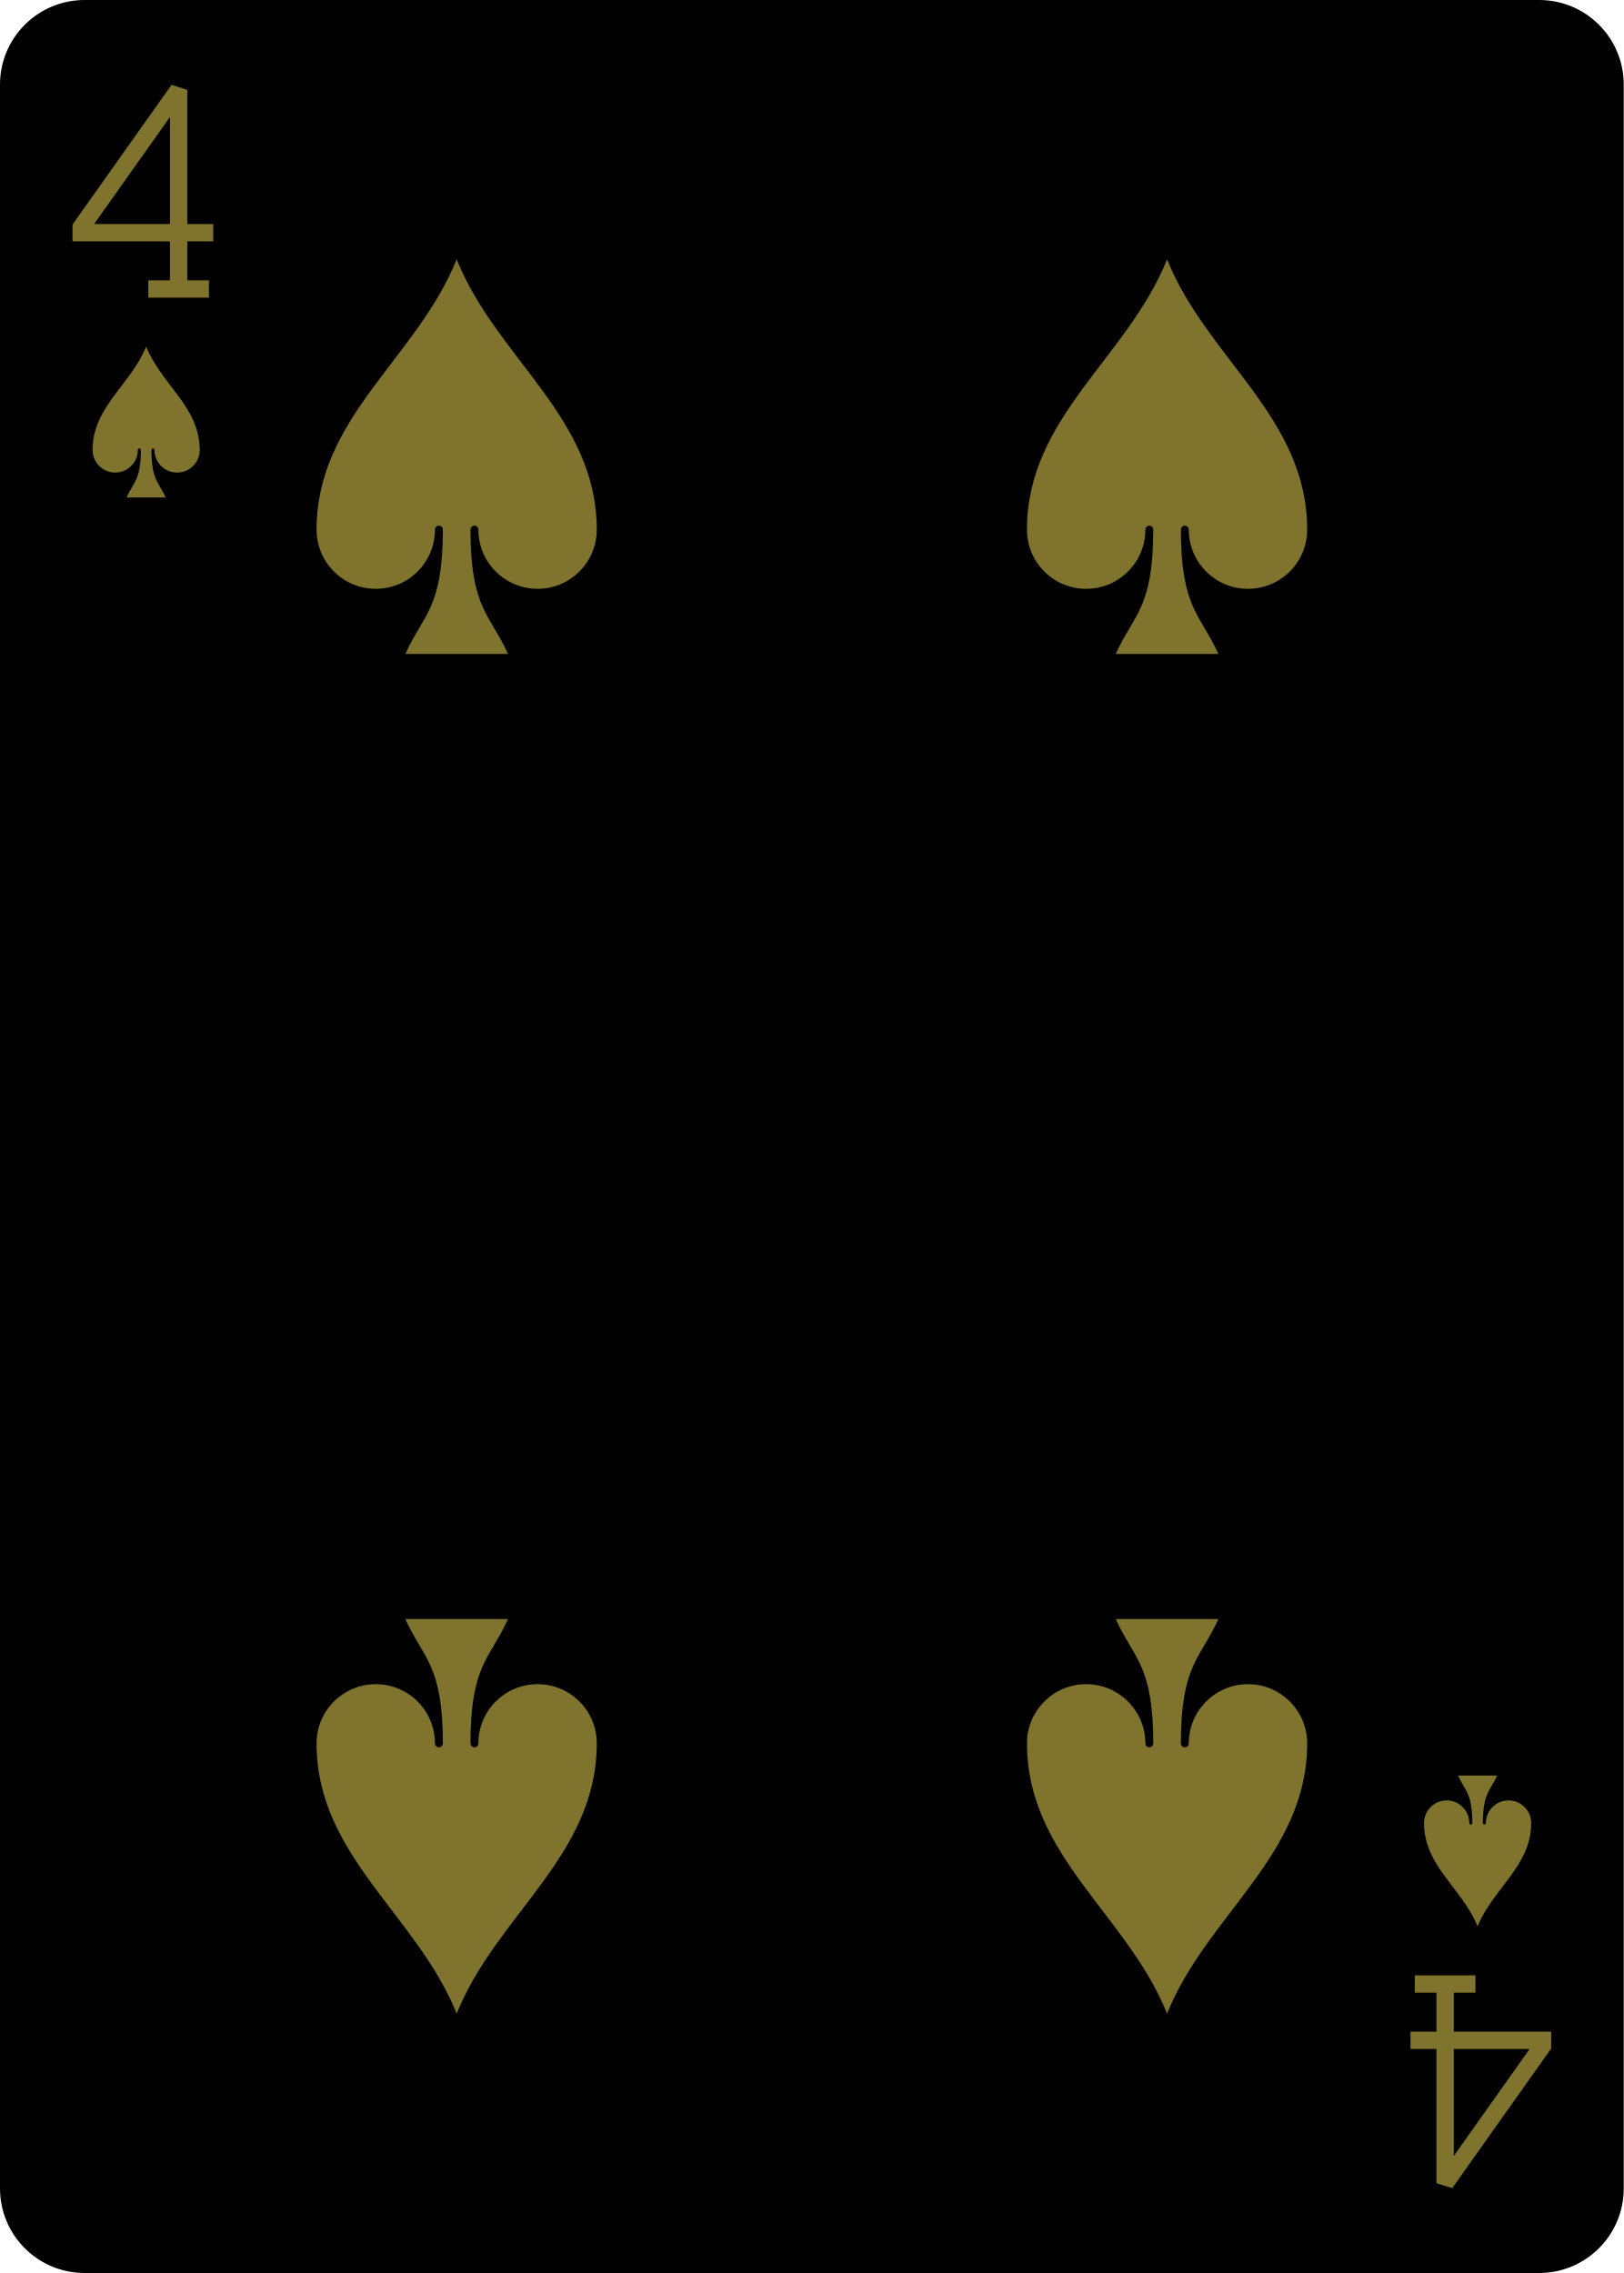
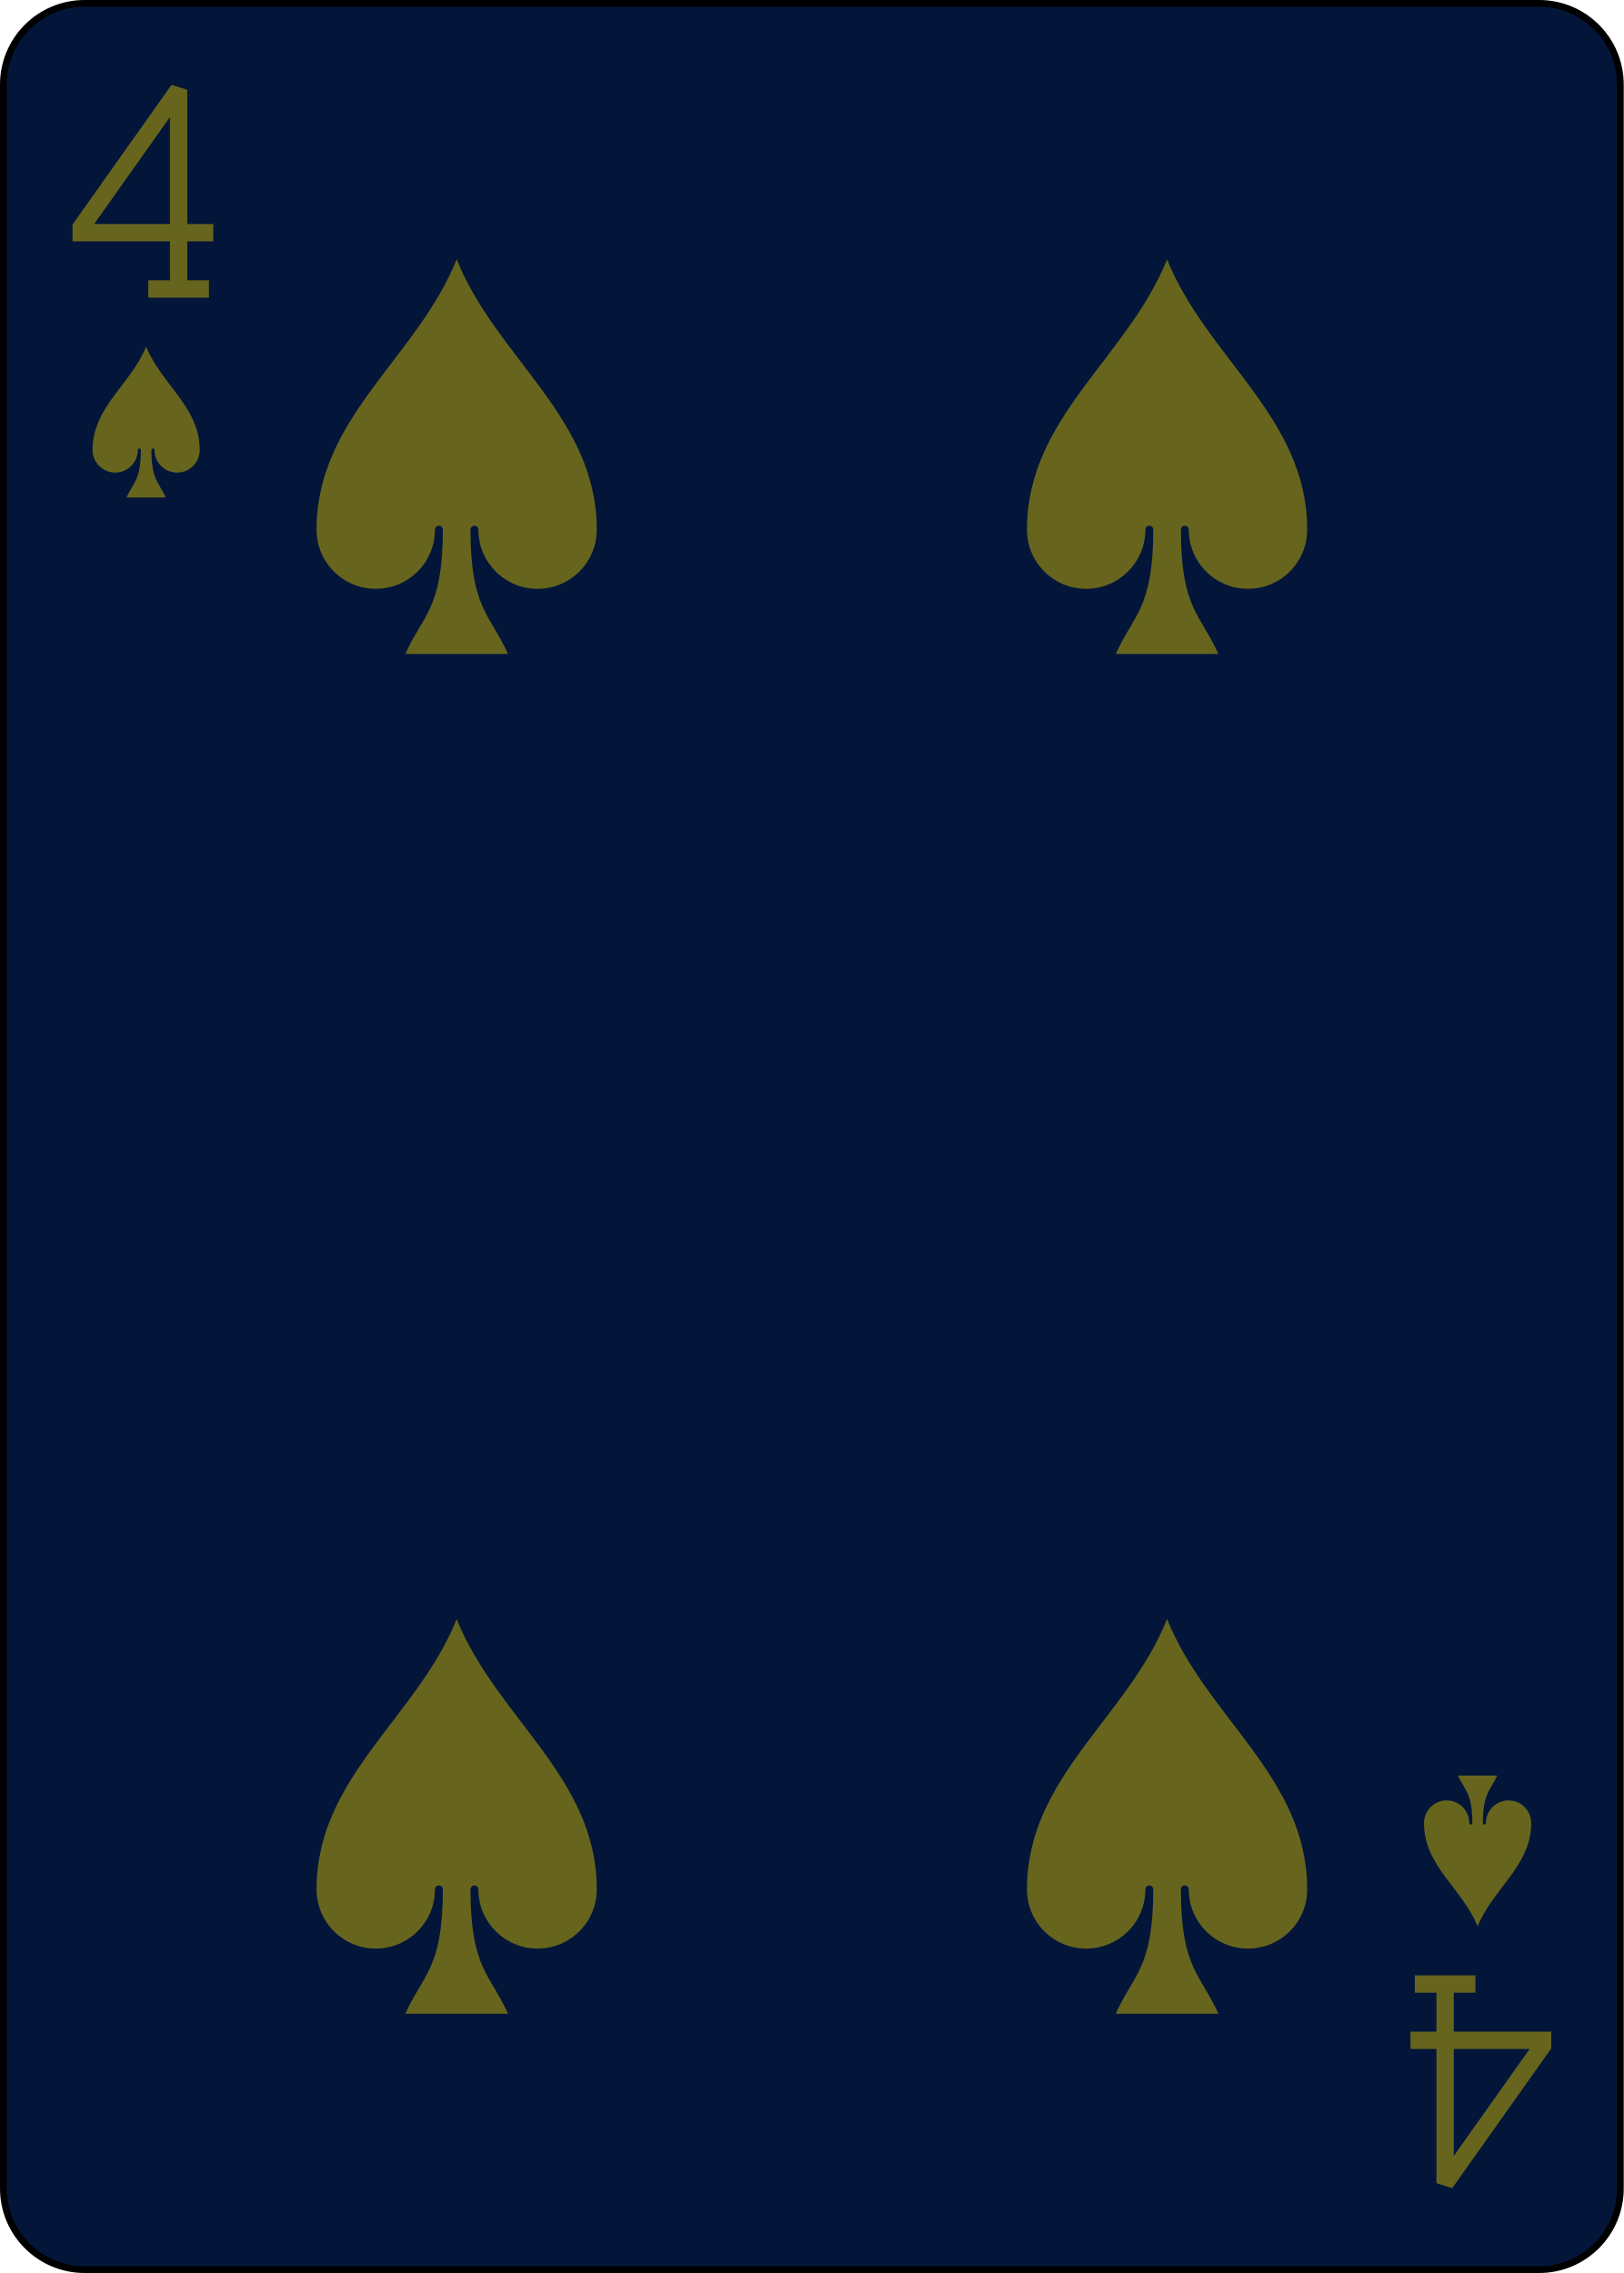
<svg xmlns="http://www.w3.org/2000/svg" xmlns:xlink="http://www.w3.org/1999/xlink" class="card" face="4S" height="3.5in" preserveAspectRatio="none" viewBox="-120 -168 240 336" width="2.5in">
  <symbol id="SS4" viewBox="-600 -600 1200 1200" preserveAspectRatio="xMinYMid">
-     <path d="M0 -500C100 -250 355 -100 355 185A150 150 0 0 1 55 185A10 10 0 0 0 35 185C35 385 85 400 130 500L-130 500C-85 400 -35 385 -35 185A10 10 0 0 0 -55 185A150 150 0 0 1 -355 185C-355 -100 -100 -250 0 -500Z" fill="#7f732e" />
+     <path d="M0 -500C100 -250 355 -100 355 185A150 150 0 0 1 55 185A10 10 0 0 0 35 185C35 385 85 400 130 500L-130 500C-85 400 -35 385 -35 185A10 10 0 0 0 -55 185A150 150 0 0 1 -355 185C-355 -100 -100 -250 0 -500Z" fill="#67651d" />
  </symbol>
  <symbol id="VS4" viewBox="-500 -500 1000 1000" preserveAspectRatio="xMinYMid">
-     <path d="M50 460L250 460M150 460L150 -460L-300 175L-300 200L270 200" stroke="#7f732e" stroke-width="80" stroke-linecap="square" stroke-miterlimit="1.5" fill="none" />
+     <path d="M50 460L250 460M150 460L150 -460L-300 175L-300 200L270 200" stroke="#67651d" stroke-width="80" stroke-linecap="square" stroke-miterlimit="1.5" fill="none" />
  </symbol>
-   <rect width="239" height="335" x="-119.5" y="-167.5" rx="12" ry="12" fill="#000000" stroke="black" />
+   <rect width="239" height="335" x="-119.5" y="-167.5" rx="12" ry="12" fill="#03163a" stroke="black" />
  <use xlink:href="#VS4" height="32" x="-114.4" y="-156" />
  <use xlink:href="#SS4" height="26.769" x="-111.784" y="-119" />
  <use xlink:href="#SS4" height="70" x="-87.501" y="-135.501" />
  <use xlink:href="#SS4" height="70" x="17.501" y="-135.501" />
+   <use xlink:href="#SS4" height="70" x="-87.501" y="65.501" />
+   <use xlink:href="#SS4" height="70" x="17.501" y="65.501" />
  <g transform="rotate(180)">
    <use xlink:href="#VS4" height="32" x="-114.4" y="-156" />
    <use xlink:href="#SS4" height="26.769" x="-111.784" y="-119" />
-     <use xlink:href="#SS4" height="70" x="-87.501" y="-135.501" />
-     <use xlink:href="#SS4" height="70" x="17.501" y="-135.501" />
  </g>
</svg>
